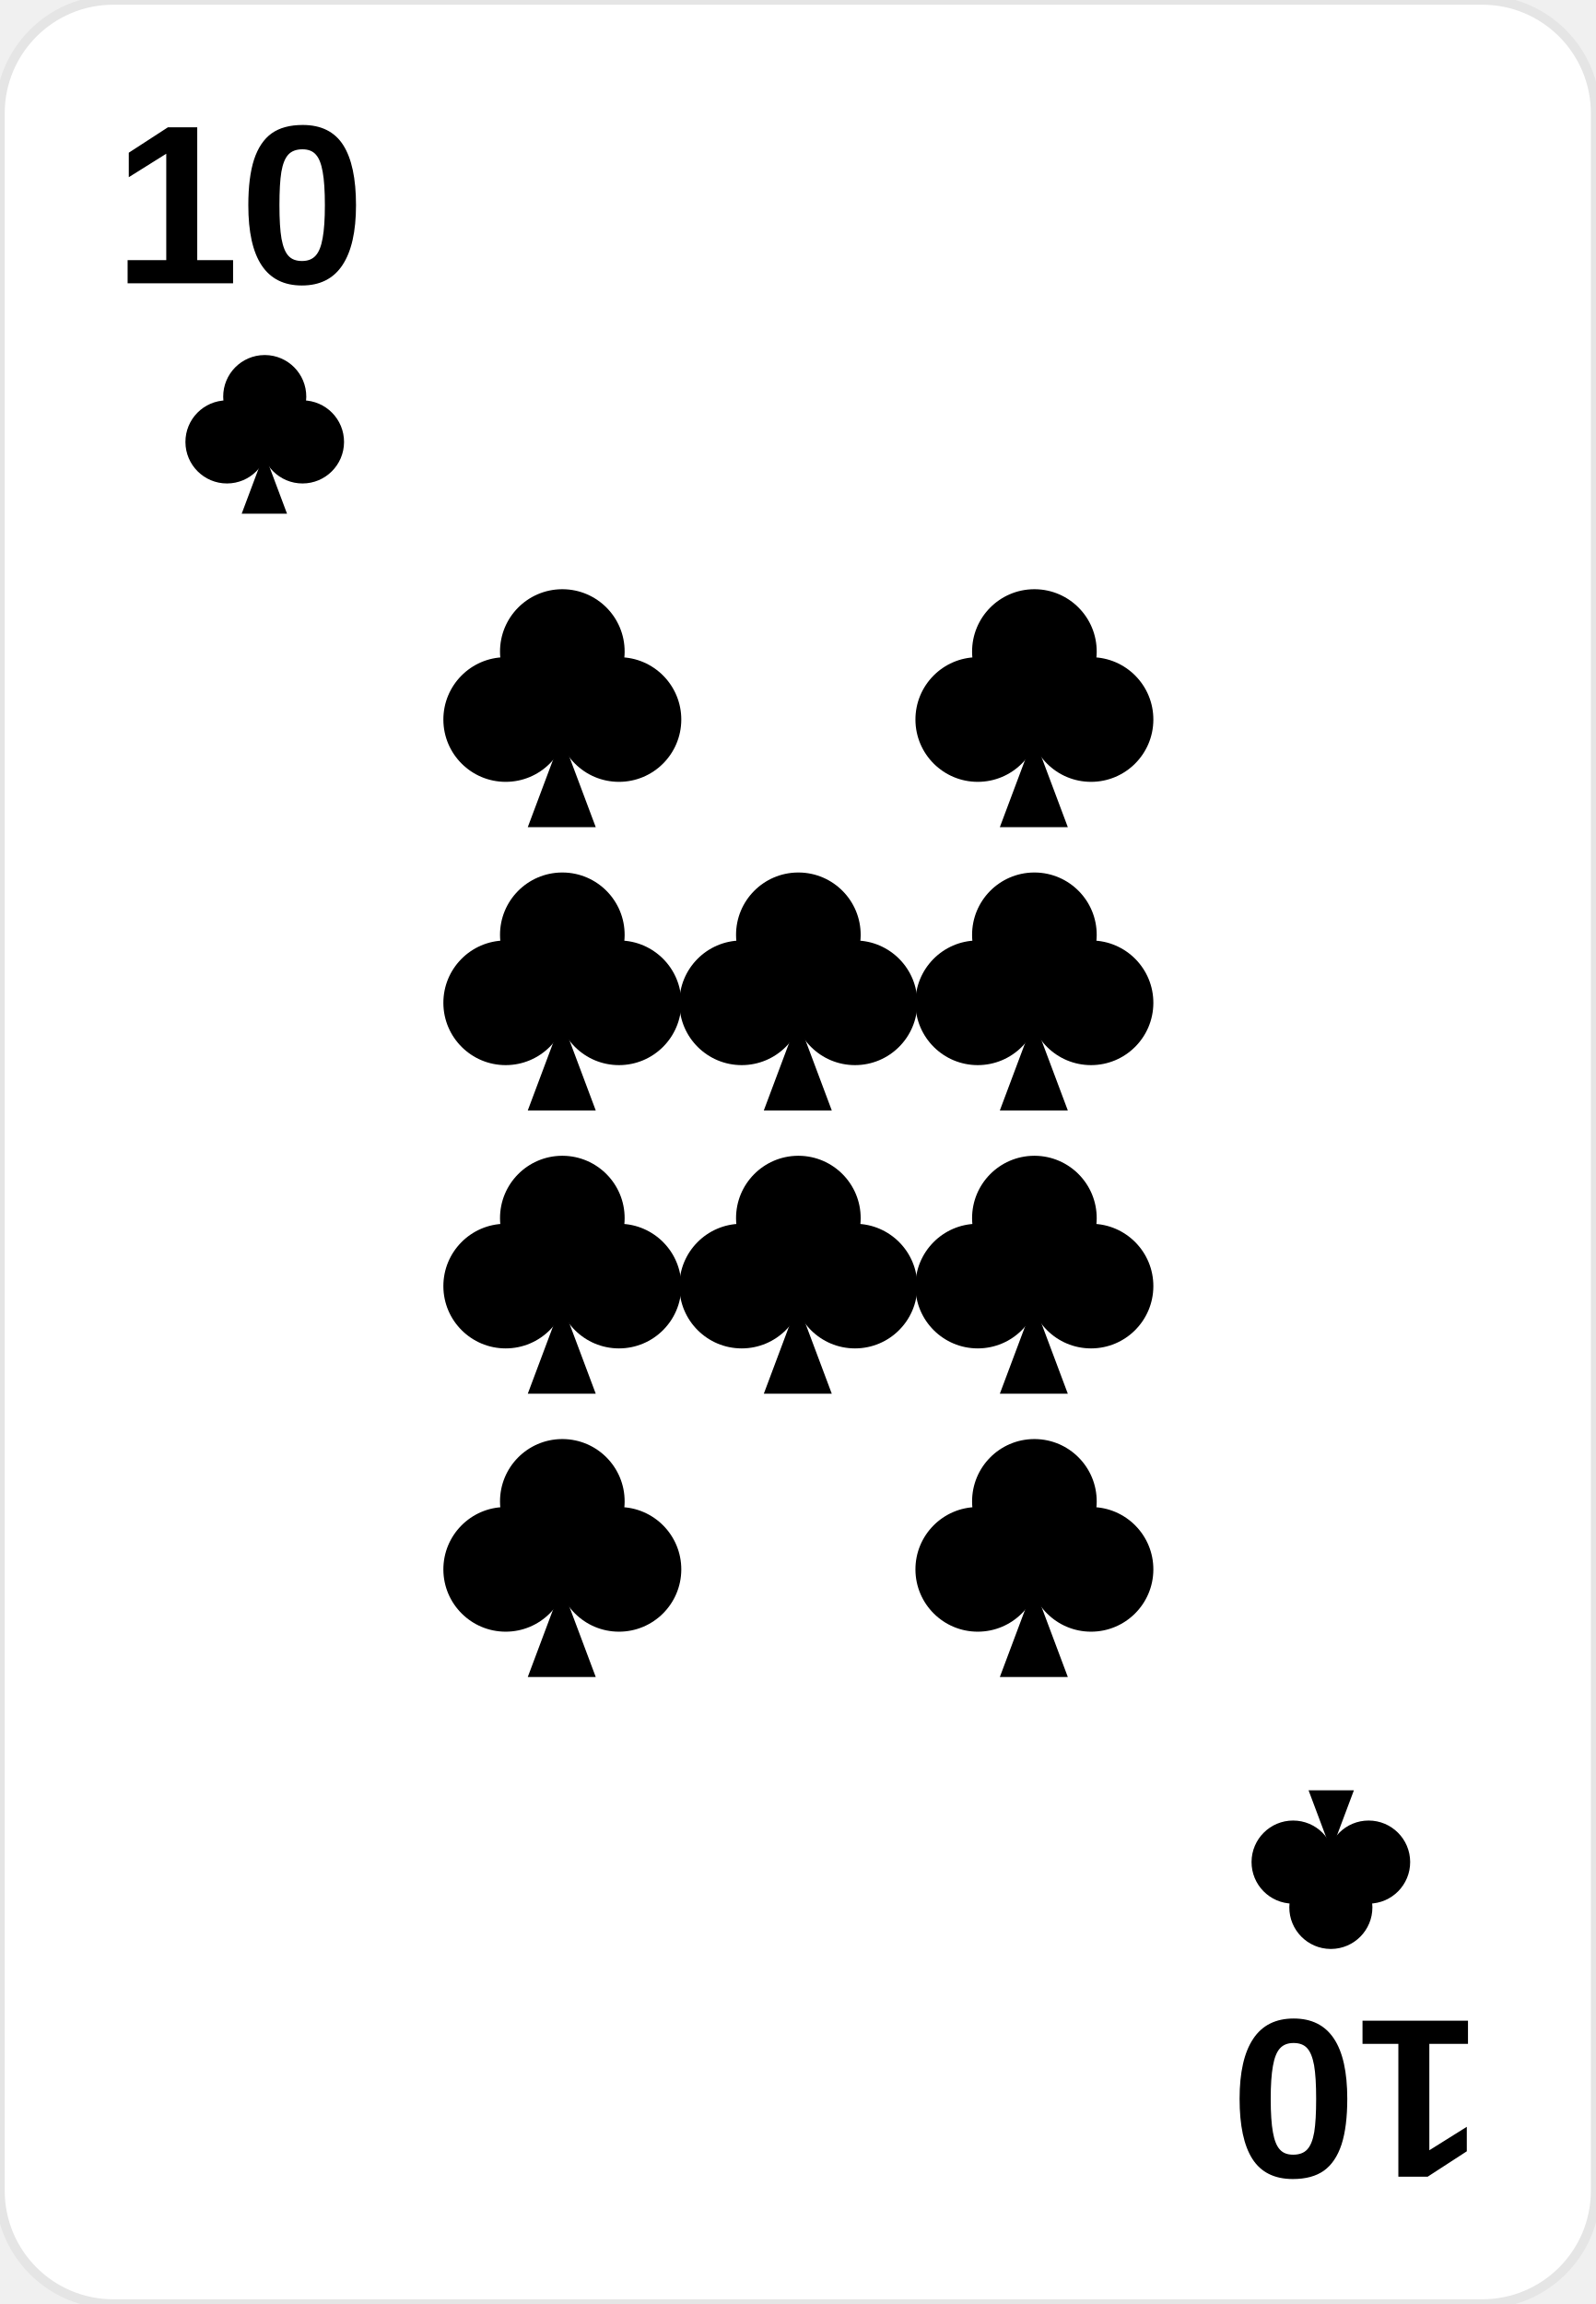
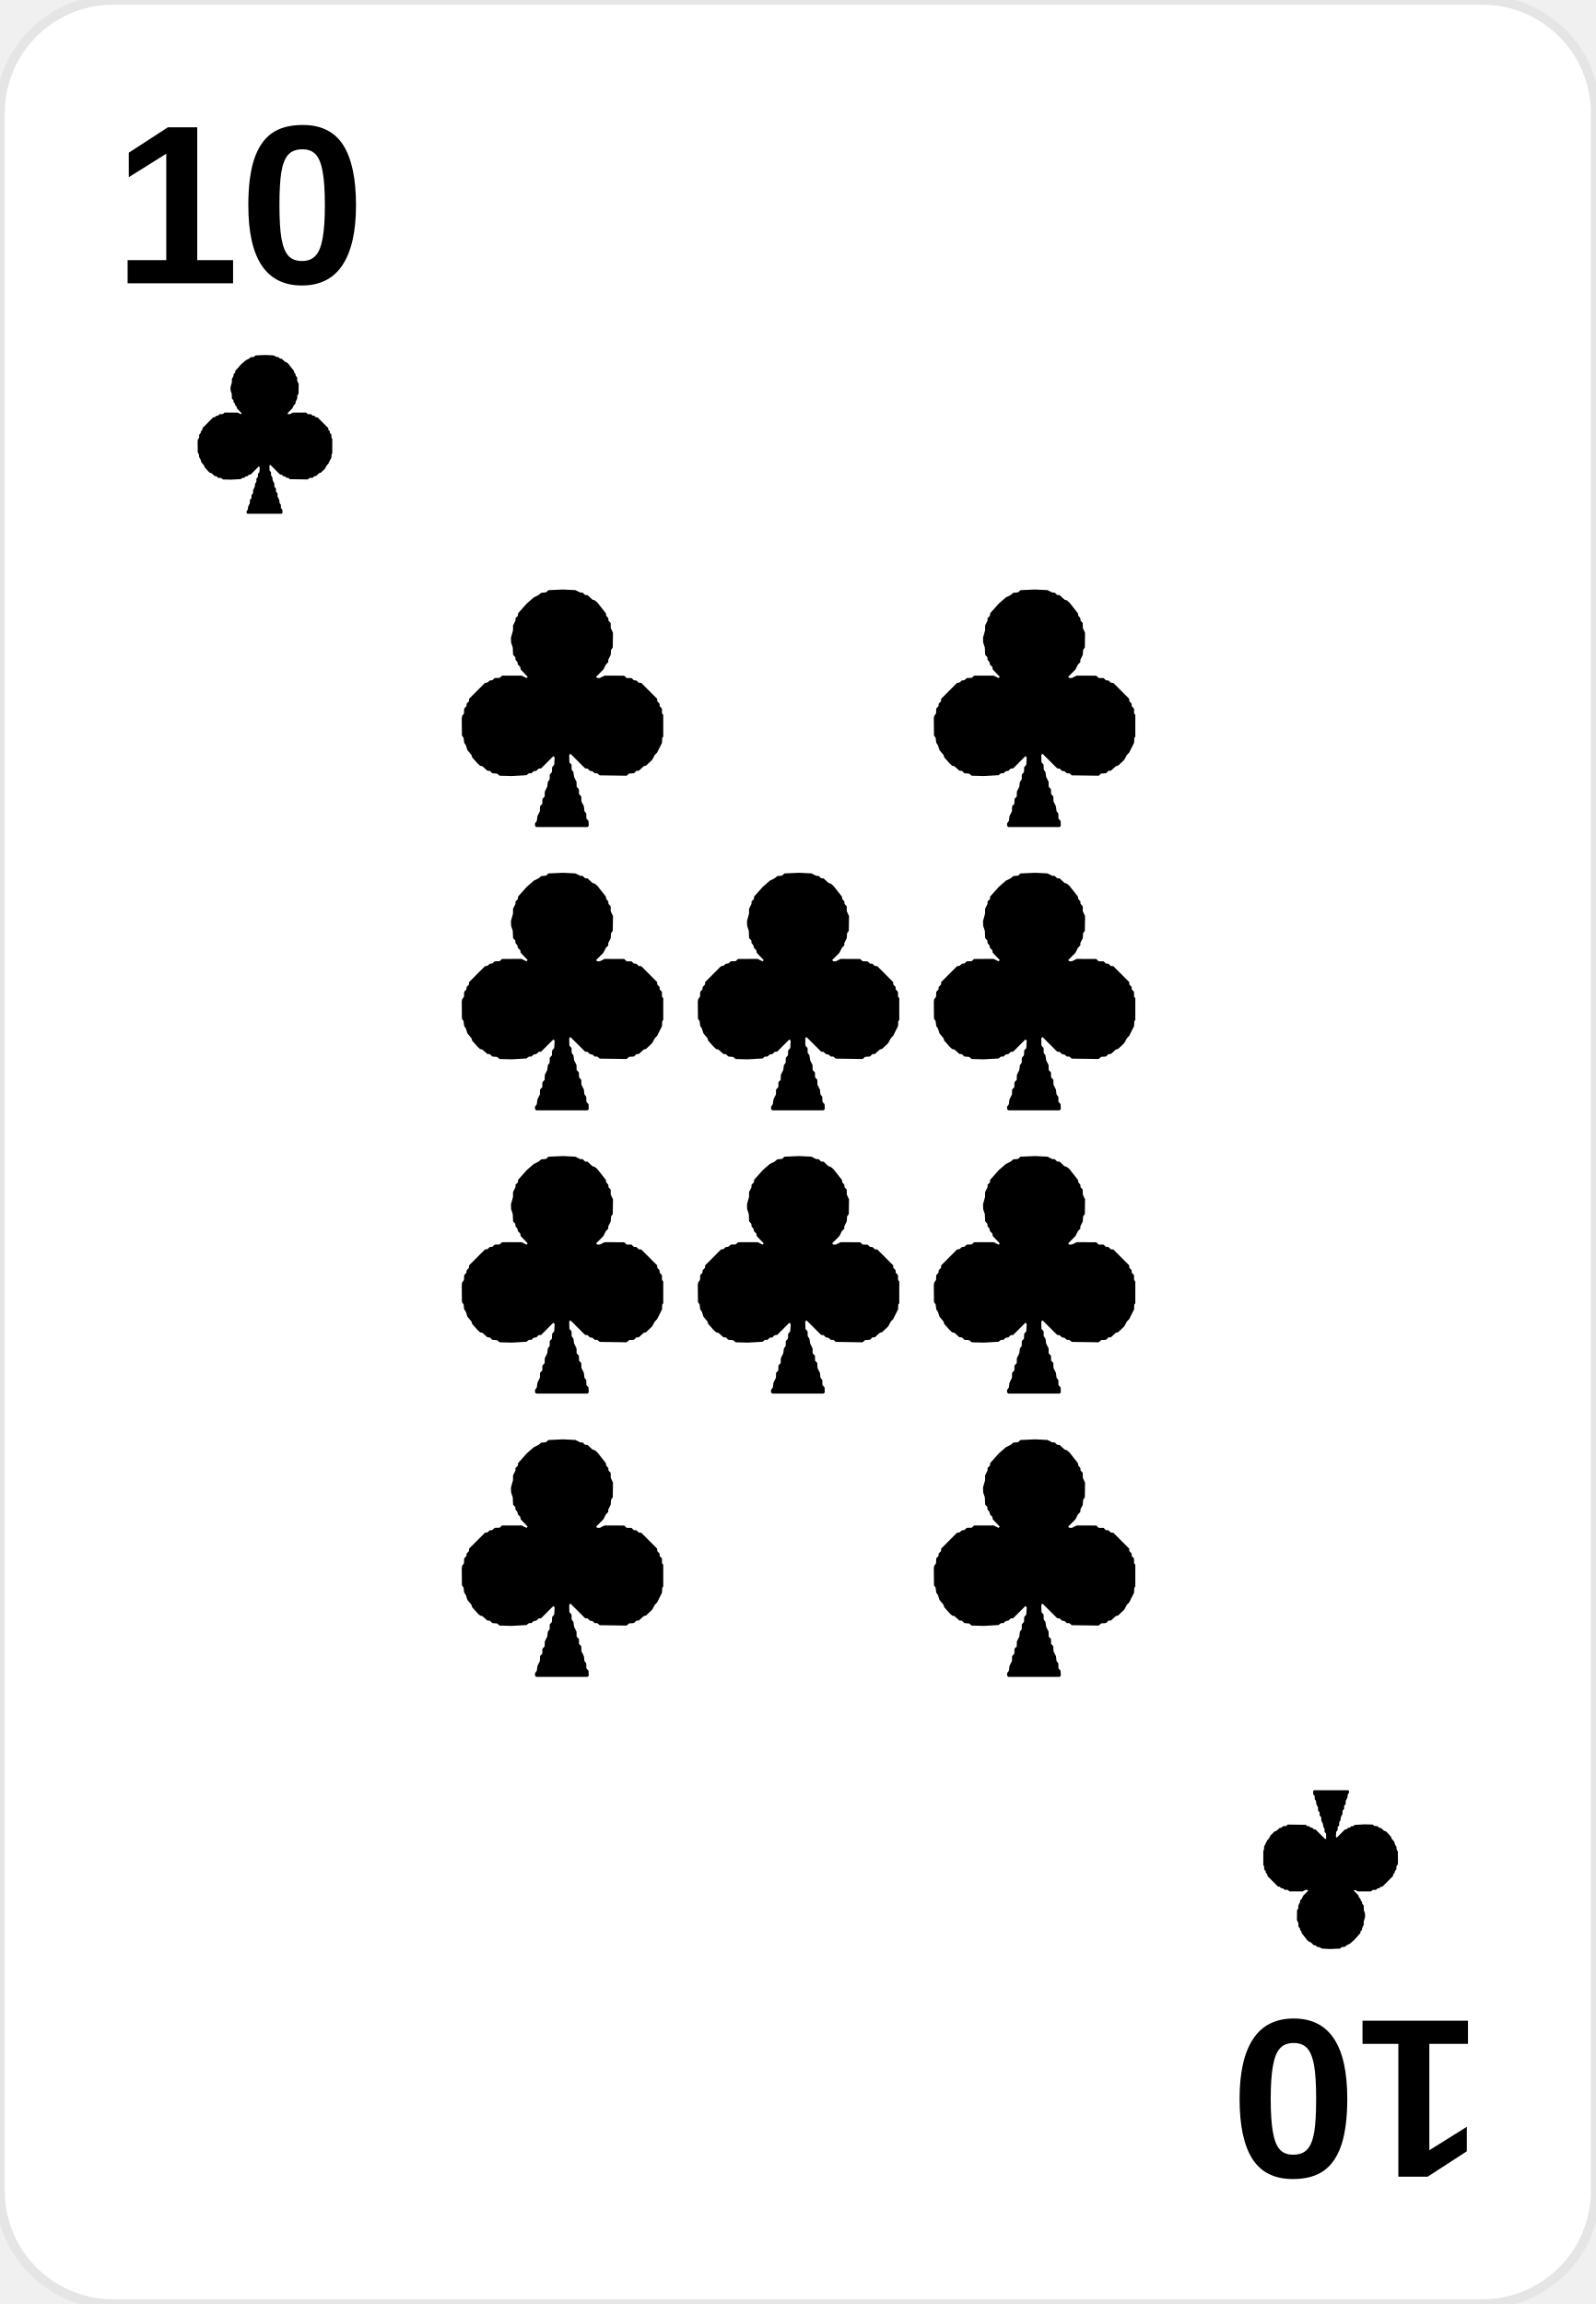
<svg xmlns="http://www.w3.org/2000/svg" width="169" height="244" viewBox="0 0 169 244" fill="none">
  <rect width="169" height="244" rx="12" fill="white" stroke="#E5E5E5" />
  <g transform="translate(20, 30)">
    <text font-family="Arial" font-size="24" font-weight="bold" fill="#000000" x="-8">10</text>
    <g transform="translate(8, 14) scale(0.8)">
-       <path d="M0,-8 a5.5,5.5 0 1,0 0.1,0 Z" fill="black" />
-       <path d="M-5,-2 a5.5,5.5 0 1,0 0.1,0 Z" fill="black" />
-       <path d="M5,-2 a5.5,5.5 0 1,0 0.1,0 Z" fill="black" />
-       <path d="M0,5 L-3,13 L3,13 Z" fill="black" />
+       <path d="M8.993,5.021 L8.903,5.119 L8.885,5.552 L8.453,6.416 L8.245,6.632 L8.01,7.065 L7.48,7.567 L7.264,7.632 L6.832,8.023 L6.616,8.037 L6.4,8.247 L5.967,8.277 L5.751,8.469 L3.374,8.434 L3.158,8.255 L2.942,8.253 L2.726,8.073 L2.509,8.037 L2.293,7.84 L2.077,7.814 L0.781,6.524 L0.672,6.632 L0.688,7.281 L0.878,7.497 L0.889,7.929 L1.043,8.145 L1.105,8.577 L1.32,9.01 L1.328,9.442 L1.531,9.658 L1.542,10.09 L1.738,10.306 L1.753,10.739 L1.969,11.171 L2.02,11.603 L2.184,11.819 L2.192,12.251 L2.382,12.468 L2.401,12.9 L2.293,13.008 L-2.245,13.008 L-2.353,12.9 L-2.353,12.684 L-2.197,12.468 L-2.137,12.035 L-1.921,11.603 L-1.91,11.171 L-1.71,10.955 L-1.7,10.522 L-1.5,10.306 L-1.488,9.874 L-1.273,9.442 L-1.219,9.01 L-1.058,8.794 L-1.051,8.361 L-0.859,8.145 L-0.84,7.713 L-0.655,7.497 L-0.615,6.848 L-0.732,6.737 L-1.813,7.817 L-2.029,7.836 L-2.245,8.037 L-2.461,8.064 L-2.677,8.253 L-2.894,8.254 L-3.11,8.422 L-4.406,8.496 L-5.487,8.469 L-5.703,8.286 L-6.135,8.248 L-6.351,8.037 L-6.568,8.025 L-7,7.638 L-7.216,7.584 L-7.432,7.387 L-7.913,6.848 L-7.977,6.632 L-8.337,6.2 L-8.472,5.768 L-8.621,5.552 L-8.676,5.119 L-8.821,4.903 L-8.837,3.391 L-8.801,3.174 L-8.638,2.958 L-8.621,2.526 L-8.423,2.31 L-8.405,2.094 L-8.197,1.878 L-8.186,1.662 L-6.784,0.258 L-6.568,0.226 L-6.351,0.041 L-6.135,0.018 L-5.919,-0.175 L-5.487,-0.188 L-5.271,-0.383 L-3.542,-0.388 L-3.11,-0.175 L-3.002,-0.283 L-3.622,-0.932 L-3.656,-1.148 L-3.866,-1.364 L-3.913,-1.58 L-4.082,-1.796 L-4.096,-2.012 L-4.294,-2.229 L-4.323,-2.877 L-4.469,-3.309 L-4.484,-3.741 L-4.301,-4.39 L-4.298,-4.822 L-4.082,-5.254 L-4.08,-5.47 L-3.867,-5.686 L-3.854,-5.903 L-3.082,-6.767 L-2.461,-7.307 L-2.029,-7.523 L-1.813,-7.712 L-1.381,-7.757 L-1.165,-7.951 L0.132,-8.008 L1.213,-7.954 L1.645,-7.74 L1.861,-7.731 L2.077,-7.523 L2.293,-7.511 L2.726,-7.112 L2.942,-7.04 L3.158,-6.861 L3.914,-5.903 L3.949,-5.686 L4.13,-5.47 L4.147,-5.254 L4.343,-5.038 L4.346,-4.606 L4.545,-4.174 L4.526,-2.877 L4.373,-2.661 L4.346,-2.229 L4.13,-1.796 L4.126,-1.58 L3.914,-1.364 L3.696,-0.932 L3.052,-0.283 L3.158,-0.178 L3.374,-0.175 L3.806,-0.388 L5.535,-0.381 L5.751,-0.177 L6.183,-0.171 L6.4,0.029 L6.616,0.041 L6.832,0.241 L7.048,0.257 L8.451,1.662 L8.464,1.878 L8.669,2.094 L8.675,2.31 L8.876,2.526 L8.885,2.958 L8.993,3.086 Z" fill="black" />
    </g>
  </g>
  <g transform="translate(149, 214) rotate(180)">
    <text font-family="Arial" font-size="24" font-weight="bold" fill="#000000" x="-8">10</text>
    <g transform="translate(8, 14) scale(0.8)">
-       <path d="M0,-8 a5.5,5.5 0 1,0 0.1,0 Z" fill="black" />
-       <path d="M-5,-2 a5.5,5.5 0 1,0 0.1,0 Z" fill="black" />
-       <path d="M5,-2 a5.5,5.5 0 1,0 0.1,0 Z" fill="black" />
-       <path d="M0,5 L-3,13 L3,13 Z" fill="black" />
+       <path d="M8.993,5.021 L8.903,5.119 L8.885,5.552 L8.453,6.416 L8.245,6.632 L8.01,7.065 L7.48,7.567 L7.264,7.632 L6.832,8.023 L6.616,8.037 L6.4,8.247 L5.967,8.277 L5.751,8.469 L3.374,8.434 L3.158,8.255 L2.942,8.253 L2.726,8.073 L2.509,8.037 L2.293,7.84 L2.077,7.814 L0.781,6.524 L0.672,6.632 L0.688,7.281 L0.878,7.497 L0.889,7.929 L1.043,8.145 L1.105,8.577 L1.32,9.01 L1.328,9.442 L1.531,9.658 L1.542,10.09 L1.738,10.306 L1.753,10.739 L1.969,11.171 L2.02,11.603 L2.184,11.819 L2.192,12.251 L2.382,12.468 L2.401,12.9 L2.293,13.008 L-2.245,13.008 L-2.353,12.9 L-2.353,12.684 L-2.197,12.468 L-2.137,12.035 L-1.921,11.603 L-1.91,11.171 L-1.71,10.955 L-1.7,10.522 L-1.5,10.306 L-1.488,9.874 L-1.273,9.442 L-1.219,9.01 L-1.058,8.794 L-1.051,8.361 L-0.859,8.145 L-0.84,7.713 L-0.655,7.497 L-0.615,6.848 L-0.732,6.737 L-1.813,7.817 L-2.029,7.836 L-2.245,8.037 L-2.461,8.064 L-2.677,8.253 L-2.894,8.254 L-3.11,8.422 L-4.406,8.496 L-5.487,8.469 L-5.703,8.286 L-6.135,8.248 L-6.351,8.037 L-6.568,8.025 L-7,7.638 L-7.216,7.584 L-7.432,7.387 L-7.913,6.848 L-7.977,6.632 L-8.337,6.2 L-8.472,5.768 L-8.621,5.552 L-8.676,5.119 L-8.821,4.903 L-8.837,3.391 L-8.801,3.174 L-8.638,2.958 L-8.621,2.526 L-8.423,2.31 L-8.405,2.094 L-8.197,1.878 L-8.186,1.662 L-6.784,0.258 L-6.568,0.226 L-6.351,0.041 L-6.135,0.018 L-5.919,-0.175 L-5.487,-0.188 L-5.271,-0.383 L-3.542,-0.388 L-3.11,-0.175 L-3.002,-0.283 L-3.622,-0.932 L-3.656,-1.148 L-3.866,-1.364 L-3.913,-1.58 L-4.082,-1.796 L-4.096,-2.012 L-4.294,-2.229 L-4.323,-2.877 L-4.469,-3.309 L-4.484,-3.741 L-4.301,-4.39 L-4.298,-4.822 L-4.082,-5.254 L-4.08,-5.47 L-3.867,-5.686 L-3.854,-5.903 L-3.082,-6.767 L-2.461,-7.307 L-2.029,-7.523 L-1.813,-7.712 L-1.381,-7.757 L-1.165,-7.951 L0.132,-8.008 L1.213,-7.954 L1.645,-7.74 L1.861,-7.731 L2.077,-7.523 L2.293,-7.511 L2.726,-7.112 L2.942,-7.04 L3.158,-6.861 L3.914,-5.903 L3.949,-5.686 L4.13,-5.47 L4.147,-5.254 L4.343,-5.038 L4.346,-4.606 L4.545,-4.174 L4.526,-2.877 L4.373,-2.661 L4.346,-2.229 L4.13,-1.796 L4.126,-1.58 L3.914,-1.364 L3.696,-0.932 L3.052,-0.283 L3.158,-0.178 L3.374,-0.175 L3.806,-0.388 L5.535,-0.381 L5.751,-0.177 L6.183,-0.171 L6.4,0.029 L6.616,0.041 L6.832,0.241 L7.048,0.257 L8.451,1.662 L8.464,1.878 L8.669,2.094 L8.675,2.31 L8.876,2.526 L8.885,2.958 L8.993,3.086 Z" fill="black" />
    </g>
  </g>
  <g transform="translate(59.5, 72)">
-     <path d="M0,-9.6 a6.6,6.6 0 1,0 0.12,0 Z" fill="black" />
-     <path d="M-6,-2.4 a6.6,6.6 0 1,0 0.12,0 Z" fill="black" />
-     <path d="M6,-2.4 a6.6,6.6 0 1,0 0.12,0 Z" fill="black" />
-     <path d="M0,6 L-3.6,15.6 L3.6,15.6 Z" fill="black" />
+     <path d="M10.749,6.025 L10.641,6.143 L10.62,6.661 L10.103,7.696 L9.854,7.954 L9.573,8.472 L8.939,9.073 L8.68,9.151 L8.162,9.619 L7.904,9.636 L7.645,9.887 L7.128,9.923 L6.869,10.153 L4.023,10.111 L3.765,9.897 L3.506,9.895 L3.247,9.679 L2.988,9.636 L2.73,9.4 L2.471,9.369 L0.919,7.825 L0.79,7.954 L0.808,8.73 L1.035,8.989 L1.049,9.507 L1.233,9.765 L1.307,10.283 L1.565,10.8 L1.574,11.317 L1.817,11.576 L1.83,12.093 L2.065,12.352 L2.083,12.87 L2.342,13.387 L2.403,13.904 L2.598,14.163 L2.609,14.68 L2.836,14.939 L2.859,15.457 L2.73,15.586 L-2.703,15.586 L-2.832,15.457 L-2.832,15.198 L-2.645,14.939 L-2.574,14.422 L-2.315,13.904 L-2.302,13.387 L-2.063,13.128 L-2.05,12.611 L-1.811,12.352 L-1.797,11.835 L-1.539,11.317 L-1.474,10.8 L-1.282,10.541 L-1.273,10.024 L-1.044,9.765 L-1.021,9.248 L-0.799,8.989 L-0.752,8.213 L-0.892,8.079 L-2.185,9.372 L-2.444,9.396 L-2.703,9.636 L-2.962,9.668 L-3.22,9.895 L-3.479,9.896 L-3.738,10.096 L-5.29,10.186 L-6.583,10.153 L-6.842,9.933 L-7.359,9.888 L-7.618,9.636 L-7.877,9.622 L-8.394,9.158 L-8.653,9.093 L-8.912,8.857 L-9.488,8.213 L-9.564,7.954 L-9.995,7.437 L-10.157,6.92 L-10.335,6.661 L-10.4,6.143 L-10.575,5.885 L-10.593,4.074 L-10.55,3.815 L-10.356,3.556 L-10.335,3.039 L-10.098,2.78 L-10.076,2.522 L-9.827,2.263 L-9.814,2.004 L-8.136,0.324 L-7.877,0.285 L-7.618,0.064 L-7.359,0.037 L-7.101,-0.194 L-6.583,-0.21 L-6.325,-0.444 L-4.255,-0.45 L-3.738,-0.195 L-3.608,-0.324 L-4.351,-1.1 L-4.392,-1.359 L-4.643,-1.618 L-4.699,-1.876 L-4.902,-2.135 L-4.918,-2.394 L-5.155,-2.652 L-5.19,-3.428 L-5.364,-3.946 L-5.383,-4.463 L-5.164,-5.239 L-5.161,-5.757 L-4.902,-6.274 L-4.9,-6.533 L-4.644,-6.792 L-4.629,-7.05 L-3.705,-8.085 L-2.962,-8.732 L-2.444,-8.99 L-2.185,-9.216 L-1.668,-9.27 L-1.409,-9.502 L0.143,-9.57 L1.436,-9.506 L1.954,-9.249 L2.212,-9.239 L2.471,-8.99 L2.73,-8.976 L3.247,-8.498 L3.506,-8.412 L3.765,-8.197 L4.67,-7.05 L4.712,-6.792 L4.929,-6.533 L4.949,-6.274 L5.183,-6.015 L5.187,-5.498 L5.426,-4.981 L5.402,-3.428 L5.219,-3.17 L5.187,-2.652 L4.929,-2.135 L4.923,-1.876 L4.67,-1.618 L4.409,-1.1 L3.638,-0.324 L3.765,-0.197 L4.023,-0.195 L4.541,-0.449 L6.61,-0.441 L6.869,-0.197 L7.386,-0.189 L7.645,0.05 L7.904,0.064 L8.162,0.304 L8.421,0.323 L10.101,2.004 L10.116,2.263 L10.361,2.522 L10.369,2.78 L10.609,3.039 L10.62,3.556 L10.749,3.709 Z" fill="black" />
  </g>
  <g transform="translate(109.5, 72)">
-     <path d="M0,-9.6 a6.6,6.6 0 1,0 0.12,0 Z" fill="black" />
-     <path d="M-6,-2.4 a6.6,6.6 0 1,0 0.12,0 Z" fill="black" />
-     <path d="M6,-2.4 a6.6,6.6 0 1,0 0.12,0 Z" fill="black" />
-     <path d="M0,6 L-3.6,15.6 L3.6,15.6 Z" fill="black" />
+     <path d="M10.749,6.025 L10.641,6.143 L10.62,6.661 L10.103,7.696 L9.854,7.954 L9.573,8.472 L8.939,9.073 L8.68,9.151 L8.162,9.619 L7.904,9.636 L7.645,9.887 L7.128,9.923 L6.869,10.153 L4.023,10.111 L3.765,9.897 L3.506,9.895 L3.247,9.679 L2.988,9.636 L2.73,9.4 L2.471,9.369 L0.919,7.825 L0.79,7.954 L0.808,8.73 L1.035,8.989 L1.049,9.507 L1.233,9.765 L1.307,10.283 L1.565,10.8 L1.574,11.317 L1.817,11.576 L1.83,12.093 L2.065,12.352 L2.083,12.87 L2.342,13.387 L2.403,13.904 L2.598,14.163 L2.609,14.68 L2.836,14.939 L2.859,15.457 L2.73,15.586 L-2.703,15.586 L-2.832,15.457 L-2.832,15.198 L-2.645,14.939 L-2.574,14.422 L-2.315,13.904 L-2.302,13.387 L-2.063,13.128 L-2.05,12.611 L-1.811,12.352 L-1.797,11.835 L-1.539,11.317 L-1.474,10.8 L-1.282,10.541 L-1.273,10.024 L-1.044,9.765 L-1.021,9.248 L-0.799,8.989 L-0.752,8.213 L-0.892,8.079 L-2.185,9.372 L-2.444,9.396 L-2.703,9.636 L-2.962,9.668 L-3.22,9.895 L-3.479,9.896 L-3.738,10.096 L-5.29,10.186 L-6.583,10.153 L-6.842,9.933 L-7.359,9.888 L-7.618,9.636 L-7.877,9.622 L-8.394,9.158 L-8.653,9.093 L-8.912,8.857 L-9.488,8.213 L-9.564,7.954 L-9.995,7.437 L-10.157,6.92 L-10.335,6.661 L-10.4,6.143 L-10.575,5.885 L-10.593,4.074 L-10.55,3.815 L-10.356,3.556 L-10.335,3.039 L-10.098,2.78 L-10.076,2.522 L-9.827,2.263 L-9.814,2.004 L-8.136,0.324 L-7.877,0.285 L-7.618,0.064 L-7.359,0.037 L-7.101,-0.194 L-6.583,-0.21 L-6.325,-0.444 L-4.255,-0.45 L-3.738,-0.195 L-3.608,-0.324 L-4.351,-1.1 L-4.392,-1.359 L-4.643,-1.618 L-4.699,-1.876 L-4.902,-2.135 L-4.918,-2.394 L-5.155,-2.652 L-5.19,-3.428 L-5.364,-3.946 L-5.383,-4.463 L-5.164,-5.239 L-5.161,-5.757 L-4.902,-6.274 L-4.9,-6.533 L-4.644,-6.792 L-4.629,-7.05 L-3.705,-8.085 L-2.962,-8.732 L-2.444,-8.99 L-2.185,-9.216 L-1.668,-9.27 L-1.409,-9.502 L0.143,-9.57 L1.436,-9.506 L1.954,-9.249 L2.212,-9.239 L2.471,-8.99 L2.73,-8.976 L3.247,-8.498 L3.506,-8.412 L3.765,-8.197 L4.67,-7.05 L4.712,-6.792 L4.929,-6.533 L4.949,-6.274 L5.183,-6.015 L5.187,-5.498 L5.426,-4.981 L5.402,-3.428 L5.219,-3.17 L5.187,-2.652 L4.929,-2.135 L4.923,-1.876 L4.67,-1.618 L4.409,-1.1 L3.638,-0.324 L3.765,-0.197 L4.023,-0.195 L4.541,-0.449 L6.61,-0.441 L6.869,-0.197 L7.386,-0.189 L7.645,0.05 L7.904,0.064 L8.162,0.304 L8.421,0.323 L10.101,2.004 L10.116,2.263 L10.361,2.522 L10.369,2.78 L10.609,3.039 L10.62,3.556 L10.749,3.709 Z" fill="black" />
  </g>
  <g transform="translate(59.5, 102)">
-     <path d="M0,-9.6 a6.6,6.6 0 1,0 0.12,0 Z" fill="black" />
-     <path d="M-6,-2.4 a6.6,6.6 0 1,0 0.12,0 Z" fill="black" />
-     <path d="M6,-2.4 a6.6,6.6 0 1,0 0.12,0 Z" fill="black" />
-     <path d="M0,6 L-3.6,15.6 L3.6,15.6 Z" fill="black" />
+     <path d="M10.749,6.025 L10.641,6.143 L10.62,6.661 L10.103,7.696 L9.854,7.954 L9.573,8.472 L8.939,9.073 L8.68,9.151 L8.162,9.619 L7.904,9.636 L7.645,9.887 L7.128,9.923 L6.869,10.153 L4.023,10.111 L3.765,9.897 L3.506,9.895 L3.247,9.679 L2.988,9.636 L2.73,9.4 L2.471,9.369 L0.919,7.825 L0.79,7.954 L0.808,8.73 L1.035,8.989 L1.049,9.507 L1.233,9.765 L1.307,10.283 L1.565,10.8 L1.574,11.317 L1.817,11.576 L1.83,12.093 L2.065,12.352 L2.083,12.87 L2.342,13.387 L2.403,13.904 L2.598,14.163 L2.609,14.68 L2.836,14.939 L2.859,15.457 L2.73,15.586 L-2.703,15.586 L-2.832,15.457 L-2.832,15.198 L-2.645,14.939 L-2.574,14.422 L-2.315,13.904 L-2.302,13.387 L-2.063,13.128 L-2.05,12.611 L-1.811,12.352 L-1.797,11.835 L-1.539,11.317 L-1.474,10.8 L-1.282,10.541 L-1.273,10.024 L-1.044,9.765 L-1.021,9.248 L-0.799,8.989 L-0.752,8.213 L-0.892,8.079 L-2.185,9.372 L-2.444,9.396 L-2.703,9.636 L-2.962,9.668 L-3.22,9.895 L-3.479,9.896 L-3.738,10.096 L-5.29,10.186 L-6.583,10.153 L-6.842,9.933 L-7.359,9.888 L-7.618,9.636 L-7.877,9.622 L-8.394,9.158 L-8.653,9.093 L-8.912,8.857 L-9.488,8.213 L-9.564,7.954 L-9.995,7.437 L-10.157,6.92 L-10.335,6.661 L-10.4,6.143 L-10.575,5.885 L-10.593,4.074 L-10.55,3.815 L-10.356,3.556 L-10.335,3.039 L-10.098,2.78 L-10.076,2.522 L-9.827,2.263 L-9.814,2.004 L-8.136,0.324 L-7.877,0.285 L-7.618,0.064 L-7.359,0.037 L-7.101,-0.194 L-6.583,-0.21 L-6.325,-0.444 L-4.255,-0.45 L-3.738,-0.195 L-3.608,-0.324 L-4.351,-1.1 L-4.392,-1.359 L-4.643,-1.618 L-4.699,-1.876 L-4.902,-2.135 L-4.918,-2.394 L-5.155,-2.652 L-5.19,-3.428 L-5.364,-3.946 L-5.383,-4.463 L-5.164,-5.239 L-5.161,-5.757 L-4.902,-6.274 L-4.9,-6.533 L-4.644,-6.792 L-4.629,-7.05 L-3.705,-8.085 L-2.962,-8.732 L-2.444,-8.99 L-2.185,-9.216 L-1.668,-9.27 L-1.409,-9.502 L0.143,-9.57 L1.436,-9.506 L1.954,-9.249 L2.212,-9.239 L2.471,-8.99 L2.73,-8.976 L3.247,-8.498 L3.506,-8.412 L3.765,-8.197 L4.67,-7.05 L4.712,-6.792 L4.929,-6.533 L4.949,-6.274 L5.183,-6.015 L5.187,-5.498 L5.426,-4.981 L5.402,-3.428 L5.219,-3.17 L5.187,-2.652 L4.929,-2.135 L4.923,-1.876 L4.67,-1.618 L4.409,-1.1 L3.638,-0.324 L3.765,-0.197 L4.023,-0.195 L4.541,-0.449 L6.61,-0.441 L6.869,-0.197 L7.386,-0.189 L7.645,0.05 L7.904,0.064 L8.162,0.304 L8.421,0.323 L10.101,2.004 L10.116,2.263 L10.361,2.522 L10.369,2.78 L10.609,3.039 L10.62,3.556 L10.749,3.709 Z" fill="black" />
  </g>
  <g transform="translate(84.5, 102)">
-     <path d="M0,-9.6 a6.6,6.6 0 1,0 0.12,0 Z" fill="black" />
-     <path d="M-6,-2.4 a6.6,6.6 0 1,0 0.12,0 Z" fill="black" />
-     <path d="M6,-2.4 a6.6,6.6 0 1,0 0.12,0 Z" fill="black" />
-     <path d="M0,6 L-3.6,15.6 L3.6,15.6 Z" fill="black" />
+     <path d="M10.749,6.025 L10.641,6.143 L10.62,6.661 L10.103,7.696 L9.854,7.954 L9.573,8.472 L8.939,9.073 L8.68,9.151 L8.162,9.619 L7.904,9.636 L7.645,9.887 L7.128,9.923 L6.869,10.153 L4.023,10.111 L3.765,9.897 L3.506,9.895 L3.247,9.679 L2.988,9.636 L2.73,9.4 L2.471,9.369 L0.919,7.825 L0.79,7.954 L0.808,8.73 L1.035,8.989 L1.049,9.507 L1.233,9.765 L1.307,10.283 L1.565,10.8 L1.574,11.317 L1.817,11.576 L1.83,12.093 L2.065,12.352 L2.083,12.87 L2.342,13.387 L2.403,13.904 L2.598,14.163 L2.609,14.68 L2.836,14.939 L2.859,15.457 L2.73,15.586 L-2.703,15.586 L-2.832,15.457 L-2.832,15.198 L-2.645,14.939 L-2.574,14.422 L-2.315,13.904 L-2.302,13.387 L-2.063,13.128 L-2.05,12.611 L-1.811,12.352 L-1.797,11.835 L-1.539,11.317 L-1.474,10.8 L-1.282,10.541 L-1.273,10.024 L-1.044,9.765 L-1.021,9.248 L-0.799,8.989 L-0.752,8.213 L-0.892,8.079 L-2.185,9.372 L-2.444,9.396 L-2.703,9.636 L-2.962,9.668 L-3.22,9.895 L-3.479,9.896 L-3.738,10.096 L-5.29,10.186 L-6.583,10.153 L-6.842,9.933 L-7.359,9.888 L-7.618,9.636 L-7.877,9.622 L-8.394,9.158 L-8.653,9.093 L-8.912,8.857 L-9.488,8.213 L-9.564,7.954 L-9.995,7.437 L-10.157,6.92 L-10.335,6.661 L-10.4,6.143 L-10.575,5.885 L-10.593,4.074 L-10.55,3.815 L-10.356,3.556 L-10.335,3.039 L-10.098,2.78 L-10.076,2.522 L-9.827,2.263 L-9.814,2.004 L-8.136,0.324 L-7.877,0.285 L-7.618,0.064 L-7.359,0.037 L-7.101,-0.194 L-6.583,-0.21 L-6.325,-0.444 L-4.255,-0.45 L-3.738,-0.195 L-3.608,-0.324 L-4.351,-1.1 L-4.392,-1.359 L-4.643,-1.618 L-4.699,-1.876 L-4.902,-2.135 L-4.918,-2.394 L-5.155,-2.652 L-5.19,-3.428 L-5.364,-3.946 L-5.383,-4.463 L-5.164,-5.239 L-5.161,-5.757 L-4.902,-6.274 L-4.9,-6.533 L-4.644,-6.792 L-4.629,-7.05 L-3.705,-8.085 L-2.962,-8.732 L-2.444,-8.99 L-2.185,-9.216 L-1.668,-9.27 L-1.409,-9.502 L0.143,-9.57 L1.436,-9.506 L1.954,-9.249 L2.212,-9.239 L2.471,-8.99 L2.73,-8.976 L3.247,-8.498 L3.506,-8.412 L3.765,-8.197 L4.67,-7.05 L4.712,-6.792 L4.929,-6.533 L4.949,-6.274 L5.183,-6.015 L5.187,-5.498 L5.426,-4.981 L5.402,-3.428 L5.219,-3.17 L5.187,-2.652 L4.929,-2.135 L4.923,-1.876 L4.67,-1.618 L4.409,-1.1 L3.638,-0.324 L3.765,-0.197 L4.023,-0.195 L4.541,-0.449 L6.61,-0.441 L6.869,-0.197 L7.386,-0.189 L7.645,0.05 L7.904,0.064 L8.162,0.304 L8.421,0.323 L10.101,2.004 L10.116,2.263 L10.361,2.522 L10.369,2.78 L10.609,3.039 L10.62,3.556 L10.749,3.709 Z" fill="black" />
  </g>
  <g transform="translate(109.5, 102)">
-     <path d="M0,-9.6 a6.6,6.6 0 1,0 0.12,0 Z" fill="black" />
-     <path d="M-6,-2.4 a6.6,6.6 0 1,0 0.12,0 Z" fill="black" />
-     <path d="M6,-2.4 a6.6,6.6 0 1,0 0.12,0 Z" fill="black" />
-     <path d="M0,6 L-3.6,15.6 L3.6,15.6 Z" fill="black" />
+     <path d="M10.749,6.025 L10.641,6.143 L10.62,6.661 L10.103,7.696 L9.854,7.954 L9.573,8.472 L8.939,9.073 L8.68,9.151 L8.162,9.619 L7.904,9.636 L7.645,9.887 L7.128,9.923 L6.869,10.153 L4.023,10.111 L3.765,9.897 L3.506,9.895 L3.247,9.679 L2.988,9.636 L2.73,9.4 L2.471,9.369 L0.919,7.825 L0.79,7.954 L0.808,8.73 L1.035,8.989 L1.049,9.507 L1.233,9.765 L1.307,10.283 L1.565,10.8 L1.574,11.317 L1.817,11.576 L1.83,12.093 L2.065,12.352 L2.083,12.87 L2.342,13.387 L2.403,13.904 L2.598,14.163 L2.609,14.68 L2.836,14.939 L2.859,15.457 L2.73,15.586 L-2.703,15.586 L-2.832,15.457 L-2.832,15.198 L-2.645,14.939 L-2.574,14.422 L-2.315,13.904 L-2.302,13.387 L-2.063,13.128 L-2.05,12.611 L-1.811,12.352 L-1.797,11.835 L-1.539,11.317 L-1.474,10.8 L-1.282,10.541 L-1.273,10.024 L-1.044,9.765 L-1.021,9.248 L-0.799,8.989 L-0.752,8.213 L-0.892,8.079 L-2.185,9.372 L-2.444,9.396 L-2.703,9.636 L-2.962,9.668 L-3.22,9.895 L-3.479,9.896 L-3.738,10.096 L-5.29,10.186 L-6.583,10.153 L-6.842,9.933 L-7.359,9.888 L-7.618,9.636 L-7.877,9.622 L-8.394,9.158 L-8.653,9.093 L-8.912,8.857 L-9.488,8.213 L-9.564,7.954 L-9.995,7.437 L-10.157,6.92 L-10.335,6.661 L-10.4,6.143 L-10.575,5.885 L-10.593,4.074 L-10.55,3.815 L-10.356,3.556 L-10.335,3.039 L-10.098,2.78 L-10.076,2.522 L-9.827,2.263 L-9.814,2.004 L-8.136,0.324 L-7.877,0.285 L-7.618,0.064 L-7.359,0.037 L-7.101,-0.194 L-6.583,-0.21 L-6.325,-0.444 L-4.255,-0.45 L-3.738,-0.195 L-3.608,-0.324 L-4.351,-1.1 L-4.392,-1.359 L-4.643,-1.618 L-4.699,-1.876 L-4.902,-2.135 L-4.918,-2.394 L-5.155,-2.652 L-5.19,-3.428 L-5.364,-3.946 L-5.383,-4.463 L-5.164,-5.239 L-5.161,-5.757 L-4.902,-6.274 L-4.9,-6.533 L-4.644,-6.792 L-4.629,-7.05 L-3.705,-8.085 L-2.962,-8.732 L-2.444,-8.99 L-2.185,-9.216 L-1.668,-9.27 L-1.409,-9.502 L0.143,-9.57 L1.436,-9.506 L1.954,-9.249 L2.212,-9.239 L2.471,-8.99 L2.73,-8.976 L3.247,-8.498 L3.506,-8.412 L3.765,-8.197 L4.67,-7.05 L4.712,-6.792 L4.929,-6.533 L4.949,-6.274 L5.183,-6.015 L5.187,-5.498 L5.426,-4.981 L5.402,-3.428 L5.219,-3.17 L5.187,-2.652 L4.929,-2.135 L4.923,-1.876 L4.67,-1.618 L4.409,-1.1 L3.638,-0.324 L3.765,-0.197 L4.023,-0.195 L4.541,-0.449 L6.61,-0.441 L6.869,-0.197 L7.386,-0.189 L7.645,0.05 L7.904,0.064 L8.162,0.304 L8.421,0.323 L10.101,2.004 L10.116,2.263 L10.361,2.522 L10.369,2.78 L10.609,3.039 L10.62,3.556 L10.749,3.709 Z" fill="black" />
  </g>
  <g transform="translate(59.5, 132)">
-     <path d="M0,-9.6 a6.6,6.6 0 1,0 0.12,0 Z" fill="black" />
-     <path d="M-6,-2.4 a6.6,6.6 0 1,0 0.12,0 Z" fill="black" />
-     <path d="M6,-2.4 a6.6,6.6 0 1,0 0.12,0 Z" fill="black" />
-     <path d="M0,6 L-3.6,15.6 L3.6,15.6 Z" fill="black" />
+     <path d="M10.749,6.025 L10.641,6.143 L10.62,6.661 L10.103,7.696 L9.854,7.954 L9.573,8.472 L8.939,9.073 L8.68,9.151 L8.162,9.619 L7.904,9.636 L7.645,9.887 L7.128,9.923 L6.869,10.153 L4.023,10.111 L3.765,9.897 L3.506,9.895 L3.247,9.679 L2.988,9.636 L2.73,9.4 L2.471,9.369 L0.919,7.825 L0.79,7.954 L0.808,8.73 L1.035,8.989 L1.049,9.507 L1.233,9.765 L1.307,10.283 L1.565,10.8 L1.574,11.317 L1.817,11.576 L1.83,12.093 L2.065,12.352 L2.083,12.87 L2.342,13.387 L2.403,13.904 L2.598,14.163 L2.609,14.68 L2.836,14.939 L2.859,15.457 L2.73,15.586 L-2.703,15.586 L-2.832,15.457 L-2.832,15.198 L-2.645,14.939 L-2.574,14.422 L-2.315,13.904 L-2.302,13.387 L-2.063,13.128 L-2.05,12.611 L-1.811,12.352 L-1.797,11.835 L-1.539,11.317 L-1.474,10.8 L-1.282,10.541 L-1.273,10.024 L-1.044,9.765 L-1.021,9.248 L-0.799,8.989 L-0.752,8.213 L-0.892,8.079 L-2.185,9.372 L-2.444,9.396 L-2.703,9.636 L-2.962,9.668 L-3.22,9.895 L-3.479,9.896 L-3.738,10.096 L-5.29,10.186 L-6.583,10.153 L-6.842,9.933 L-7.359,9.888 L-7.618,9.636 L-7.877,9.622 L-8.394,9.158 L-8.653,9.093 L-8.912,8.857 L-9.488,8.213 L-9.564,7.954 L-9.995,7.437 L-10.157,6.92 L-10.335,6.661 L-10.4,6.143 L-10.575,5.885 L-10.593,4.074 L-10.55,3.815 L-10.356,3.556 L-10.335,3.039 L-10.098,2.78 L-10.076,2.522 L-9.827,2.263 L-9.814,2.004 L-8.136,0.324 L-7.877,0.285 L-7.618,0.064 L-7.359,0.037 L-7.101,-0.194 L-6.583,-0.21 L-6.325,-0.444 L-4.255,-0.45 L-3.738,-0.195 L-3.608,-0.324 L-4.351,-1.1 L-4.392,-1.359 L-4.643,-1.618 L-4.699,-1.876 L-4.902,-2.135 L-4.918,-2.394 L-5.155,-2.652 L-5.19,-3.428 L-5.364,-3.946 L-5.383,-4.463 L-5.164,-5.239 L-5.161,-5.757 L-4.902,-6.274 L-4.9,-6.533 L-4.644,-6.792 L-4.629,-7.05 L-3.705,-8.085 L-2.962,-8.732 L-2.444,-8.99 L-2.185,-9.216 L-1.668,-9.27 L-1.409,-9.502 L0.143,-9.57 L1.436,-9.506 L1.954,-9.249 L2.212,-9.239 L2.471,-8.99 L2.73,-8.976 L3.247,-8.498 L3.506,-8.412 L3.765,-8.197 L4.67,-7.05 L4.712,-6.792 L4.929,-6.533 L4.949,-6.274 L5.183,-6.015 L5.187,-5.498 L5.426,-4.981 L5.402,-3.428 L5.219,-3.17 L5.187,-2.652 L4.929,-2.135 L4.923,-1.876 L4.67,-1.618 L4.409,-1.1 L3.638,-0.324 L3.765,-0.197 L4.023,-0.195 L4.541,-0.449 L6.61,-0.441 L6.869,-0.197 L7.386,-0.189 L7.645,0.05 L7.904,0.064 L8.162,0.304 L8.421,0.323 L10.101,2.004 L10.116,2.263 L10.361,2.522 L10.369,2.78 L10.609,3.039 L10.62,3.556 L10.749,3.709 Z" fill="black" />
  </g>
  <g transform="translate(84.5, 132)">
-     <path d="M0,-9.6 a6.6,6.6 0 1,0 0.12,0 Z" fill="black" />
-     <path d="M-6,-2.4 a6.6,6.6 0 1,0 0.12,0 Z" fill="black" />
-     <path d="M6,-2.4 a6.6,6.6 0 1,0 0.12,0 Z" fill="black" />
-     <path d="M0,6 L-3.6,15.6 L3.6,15.6 Z" fill="black" />
+     <path d="M10.749,6.025 L10.641,6.143 L10.62,6.661 L10.103,7.696 L9.854,7.954 L9.573,8.472 L8.939,9.073 L8.68,9.151 L8.162,9.619 L7.904,9.636 L7.645,9.887 L7.128,9.923 L6.869,10.153 L4.023,10.111 L3.765,9.897 L3.506,9.895 L3.247,9.679 L2.988,9.636 L2.73,9.4 L2.471,9.369 L0.919,7.825 L0.79,7.954 L0.808,8.73 L1.035,8.989 L1.049,9.507 L1.233,9.765 L1.307,10.283 L1.565,10.8 L1.574,11.317 L1.817,11.576 L1.83,12.093 L2.065,12.352 L2.083,12.87 L2.342,13.387 L2.403,13.904 L2.598,14.163 L2.609,14.68 L2.836,14.939 L2.859,15.457 L2.73,15.586 L-2.703,15.586 L-2.832,15.457 L-2.832,15.198 L-2.645,14.939 L-2.574,14.422 L-2.315,13.904 L-2.302,13.387 L-2.063,13.128 L-2.05,12.611 L-1.811,12.352 L-1.797,11.835 L-1.539,11.317 L-1.474,10.8 L-1.282,10.541 L-1.273,10.024 L-1.044,9.765 L-1.021,9.248 L-0.799,8.989 L-0.752,8.213 L-0.892,8.079 L-2.185,9.372 L-2.444,9.396 L-2.703,9.636 L-2.962,9.668 L-3.22,9.895 L-3.479,9.896 L-3.738,10.096 L-5.29,10.186 L-6.583,10.153 L-6.842,9.933 L-7.359,9.888 L-7.618,9.636 L-7.877,9.622 L-8.394,9.158 L-8.653,9.093 L-8.912,8.857 L-9.488,8.213 L-9.564,7.954 L-9.995,7.437 L-10.157,6.92 L-10.335,6.661 L-10.4,6.143 L-10.575,5.885 L-10.593,4.074 L-10.55,3.815 L-10.356,3.556 L-10.335,3.039 L-10.098,2.78 L-10.076,2.522 L-9.827,2.263 L-9.814,2.004 L-8.136,0.324 L-7.877,0.285 L-7.618,0.064 L-7.359,0.037 L-7.101,-0.194 L-6.583,-0.21 L-6.325,-0.444 L-4.255,-0.45 L-3.738,-0.195 L-3.608,-0.324 L-4.351,-1.1 L-4.392,-1.359 L-4.643,-1.618 L-4.699,-1.876 L-4.902,-2.135 L-4.918,-2.394 L-5.155,-2.652 L-5.19,-3.428 L-5.364,-3.946 L-5.383,-4.463 L-5.164,-5.239 L-5.161,-5.757 L-4.902,-6.274 L-4.9,-6.533 L-4.644,-6.792 L-4.629,-7.05 L-3.705,-8.085 L-2.962,-8.732 L-2.444,-8.99 L-2.185,-9.216 L-1.668,-9.27 L-1.409,-9.502 L0.143,-9.57 L1.436,-9.506 L1.954,-9.249 L2.212,-9.239 L2.471,-8.99 L2.73,-8.976 L3.247,-8.498 L3.506,-8.412 L3.765,-8.197 L4.67,-7.05 L4.712,-6.792 L4.929,-6.533 L4.949,-6.274 L5.183,-6.015 L5.187,-5.498 L5.426,-4.981 L5.402,-3.428 L5.219,-3.17 L5.187,-2.652 L4.929,-2.135 L4.923,-1.876 L4.67,-1.618 L4.409,-1.1 L3.638,-0.324 L3.765,-0.197 L4.023,-0.195 L4.541,-0.449 L6.61,-0.441 L6.869,-0.197 L7.386,-0.189 L7.645,0.05 L7.904,0.064 L8.162,0.304 L8.421,0.323 L10.101,2.004 L10.116,2.263 L10.361,2.522 L10.369,2.78 L10.609,3.039 L10.62,3.556 L10.749,3.709 Z" fill="black" />
  </g>
  <g transform="translate(109.5, 132)">
-     <path d="M0,-9.6 a6.6,6.6 0 1,0 0.12,0 Z" fill="black" />
-     <path d="M-6,-2.4 a6.6,6.6 0 1,0 0.12,0 Z" fill="black" />
-     <path d="M6,-2.4 a6.6,6.6 0 1,0 0.12,0 Z" fill="black" />
-     <path d="M0,6 L-3.6,15.6 L3.6,15.6 Z" fill="black" />
+     <path d="M10.749,6.025 L10.641,6.143 L10.62,6.661 L10.103,7.696 L9.854,7.954 L9.573,8.472 L8.939,9.073 L8.68,9.151 L8.162,9.619 L7.904,9.636 L7.645,9.887 L7.128,9.923 L6.869,10.153 L4.023,10.111 L3.765,9.897 L3.506,9.895 L3.247,9.679 L2.988,9.636 L2.73,9.4 L2.471,9.369 L0.919,7.825 L0.79,7.954 L0.808,8.73 L1.035,8.989 L1.049,9.507 L1.233,9.765 L1.307,10.283 L1.565,10.8 L1.574,11.317 L1.817,11.576 L1.83,12.093 L2.065,12.352 L2.083,12.87 L2.342,13.387 L2.403,13.904 L2.598,14.163 L2.609,14.68 L2.836,14.939 L2.859,15.457 L2.73,15.586 L-2.703,15.586 L-2.832,15.457 L-2.832,15.198 L-2.645,14.939 L-2.574,14.422 L-2.315,13.904 L-2.302,13.387 L-2.063,13.128 L-2.05,12.611 L-1.811,12.352 L-1.797,11.835 L-1.539,11.317 L-1.474,10.8 L-1.282,10.541 L-1.273,10.024 L-1.044,9.765 L-1.021,9.248 L-0.799,8.989 L-0.752,8.213 L-0.892,8.079 L-2.185,9.372 L-2.444,9.396 L-2.703,9.636 L-2.962,9.668 L-3.22,9.895 L-3.479,9.896 L-3.738,10.096 L-5.29,10.186 L-6.583,10.153 L-6.842,9.933 L-7.359,9.888 L-7.618,9.636 L-7.877,9.622 L-8.394,9.158 L-8.653,9.093 L-8.912,8.857 L-9.488,8.213 L-9.564,7.954 L-9.995,7.437 L-10.157,6.92 L-10.335,6.661 L-10.4,6.143 L-10.575,5.885 L-10.593,4.074 L-10.55,3.815 L-10.356,3.556 L-10.335,3.039 L-10.098,2.78 L-10.076,2.522 L-9.827,2.263 L-9.814,2.004 L-8.136,0.324 L-7.877,0.285 L-7.618,0.064 L-7.359,0.037 L-7.101,-0.194 L-6.583,-0.21 L-6.325,-0.444 L-4.255,-0.45 L-3.738,-0.195 L-3.608,-0.324 L-4.351,-1.1 L-4.392,-1.359 L-4.643,-1.618 L-4.699,-1.876 L-4.902,-2.135 L-4.918,-2.394 L-5.155,-2.652 L-5.19,-3.428 L-5.364,-3.946 L-5.383,-4.463 L-5.164,-5.239 L-5.161,-5.757 L-4.902,-6.274 L-4.9,-6.533 L-4.644,-6.792 L-4.629,-7.05 L-3.705,-8.085 L-2.962,-8.732 L-2.444,-8.99 L-2.185,-9.216 L-1.668,-9.27 L-1.409,-9.502 L0.143,-9.57 L1.436,-9.506 L1.954,-9.249 L2.212,-9.239 L2.471,-8.99 L2.73,-8.976 L3.247,-8.498 L3.506,-8.412 L3.765,-8.197 L4.67,-7.05 L4.712,-6.792 L4.929,-6.533 L4.949,-6.274 L5.183,-6.015 L5.187,-5.498 L5.426,-4.981 L5.402,-3.428 L5.219,-3.17 L5.187,-2.652 L4.929,-2.135 L4.923,-1.876 L4.67,-1.618 L4.409,-1.1 L3.638,-0.324 L3.765,-0.197 L4.023,-0.195 L4.541,-0.449 L6.61,-0.441 L6.869,-0.197 L7.386,-0.189 L7.645,0.05 L7.904,0.064 L8.162,0.304 L8.421,0.323 L10.101,2.004 L10.116,2.263 L10.361,2.522 L10.369,2.78 L10.609,3.039 L10.62,3.556 L10.749,3.709 Z" fill="black" />
  </g>
  <g transform="translate(59.5, 162)">
-     <path d="M0,-9.6 a6.6,6.6 0 1,0 0.12,0 Z" fill="black" />
-     <path d="M-6,-2.4 a6.6,6.6 0 1,0 0.12,0 Z" fill="black" />
-     <path d="M6,-2.4 a6.6,6.6 0 1,0 0.12,0 Z" fill="black" />
-     <path d="M0,6 L-3.6,15.6 L3.6,15.6 Z" fill="black" />
+     <path d="M10.749,6.025 L10.641,6.143 L10.62,6.661 L10.103,7.696 L9.854,7.954 L9.573,8.472 L8.939,9.073 L8.68,9.151 L8.162,9.619 L7.904,9.636 L7.645,9.887 L7.128,9.923 L6.869,10.153 L4.023,10.111 L3.765,9.897 L3.506,9.895 L3.247,9.679 L2.988,9.636 L2.73,9.4 L2.471,9.369 L0.919,7.825 L0.79,7.954 L0.808,8.73 L1.035,8.989 L1.049,9.507 L1.233,9.765 L1.307,10.283 L1.565,10.8 L1.574,11.317 L1.817,11.576 L1.83,12.093 L2.065,12.352 L2.083,12.87 L2.342,13.387 L2.403,13.904 L2.598,14.163 L2.609,14.68 L2.836,14.939 L2.859,15.457 L2.73,15.586 L-2.703,15.586 L-2.832,15.457 L-2.832,15.198 L-2.645,14.939 L-2.574,14.422 L-2.315,13.904 L-2.302,13.387 L-2.063,13.128 L-2.05,12.611 L-1.811,12.352 L-1.797,11.835 L-1.539,11.317 L-1.474,10.8 L-1.282,10.541 L-1.273,10.024 L-1.044,9.765 L-1.021,9.248 L-0.799,8.989 L-0.752,8.213 L-0.892,8.079 L-2.185,9.372 L-2.444,9.396 L-2.703,9.636 L-2.962,9.668 L-3.22,9.895 L-3.479,9.896 L-3.738,10.096 L-5.29,10.186 L-6.583,10.153 L-6.842,9.933 L-7.359,9.888 L-7.618,9.636 L-7.877,9.622 L-8.394,9.158 L-8.653,9.093 L-8.912,8.857 L-9.488,8.213 L-9.564,7.954 L-9.995,7.437 L-10.157,6.92 L-10.335,6.661 L-10.4,6.143 L-10.575,5.885 L-10.593,4.074 L-10.55,3.815 L-10.356,3.556 L-10.335,3.039 L-10.098,2.78 L-10.076,2.522 L-9.827,2.263 L-9.814,2.004 L-8.136,0.324 L-7.877,0.285 L-7.618,0.064 L-7.359,0.037 L-7.101,-0.194 L-6.583,-0.21 L-6.325,-0.444 L-4.255,-0.45 L-3.738,-0.195 L-3.608,-0.324 L-4.351,-1.1 L-4.392,-1.359 L-4.643,-1.618 L-4.699,-1.876 L-4.902,-2.135 L-4.918,-2.394 L-5.155,-2.652 L-5.19,-3.428 L-5.364,-3.946 L-5.383,-4.463 L-5.164,-5.239 L-5.161,-5.757 L-4.902,-6.274 L-4.9,-6.533 L-4.644,-6.792 L-4.629,-7.05 L-3.705,-8.085 L-2.962,-8.732 L-2.444,-8.99 L-2.185,-9.216 L-1.668,-9.27 L-1.409,-9.502 L0.143,-9.57 L1.436,-9.506 L1.954,-9.249 L2.212,-9.239 L2.471,-8.99 L2.73,-8.976 L3.247,-8.498 L3.506,-8.412 L3.765,-8.197 L4.67,-7.05 L4.712,-6.792 L4.929,-6.533 L4.949,-6.274 L5.183,-6.015 L5.187,-5.498 L5.426,-4.981 L5.402,-3.428 L5.219,-3.17 L5.187,-2.652 L4.929,-2.135 L4.923,-1.876 L4.67,-1.618 L4.409,-1.1 L3.638,-0.324 L3.765,-0.197 L4.023,-0.195 L4.541,-0.449 L6.61,-0.441 L6.869,-0.197 L7.386,-0.189 L7.645,0.05 L7.904,0.064 L8.162,0.304 L8.421,0.323 L10.101,2.004 L10.116,2.263 L10.361,2.522 L10.369,2.78 L10.609,3.039 L10.62,3.556 L10.749,3.709 Z" fill="black" />
  </g>
  <g transform="translate(109.5, 162)">
-     <path d="M0,-9.6 a6.6,6.6 0 1,0 0.12,0 Z" fill="black" />
-     <path d="M-6,-2.4 a6.6,6.6 0 1,0 0.12,0 Z" fill="black" />
-     <path d="M6,-2.4 a6.6,6.6 0 1,0 0.12,0 Z" fill="black" />
-     <path d="M0,6 L-3.6,15.6 L3.6,15.6 Z" fill="black" />
+     <path d="M10.749,6.025 L10.641,6.143 L10.62,6.661 L10.103,7.696 L9.854,7.954 L9.573,8.472 L8.939,9.073 L8.68,9.151 L8.162,9.619 L7.904,9.636 L7.645,9.887 L7.128,9.923 L6.869,10.153 L4.023,10.111 L3.765,9.897 L3.506,9.895 L3.247,9.679 L2.988,9.636 L2.73,9.4 L2.471,9.369 L0.919,7.825 L0.79,7.954 L0.808,8.73 L1.035,8.989 L1.049,9.507 L1.233,9.765 L1.307,10.283 L1.565,10.8 L1.574,11.317 L1.817,11.576 L1.83,12.093 L2.065,12.352 L2.083,12.87 L2.342,13.387 L2.403,13.904 L2.598,14.163 L2.609,14.68 L2.836,14.939 L2.859,15.457 L2.73,15.586 L-2.703,15.586 L-2.832,15.457 L-2.832,15.198 L-2.645,14.939 L-2.574,14.422 L-2.315,13.904 L-2.302,13.387 L-2.063,13.128 L-2.05,12.611 L-1.811,12.352 L-1.797,11.835 L-1.539,11.317 L-1.474,10.8 L-1.282,10.541 L-1.273,10.024 L-1.044,9.765 L-1.021,9.248 L-0.799,8.989 L-0.752,8.213 L-0.892,8.079 L-2.185,9.372 L-2.444,9.396 L-2.703,9.636 L-2.962,9.668 L-3.22,9.895 L-3.479,9.896 L-3.738,10.096 L-5.29,10.186 L-6.583,10.153 L-6.842,9.933 L-7.359,9.888 L-7.618,9.636 L-7.877,9.622 L-8.394,9.158 L-8.653,9.093 L-8.912,8.857 L-9.488,8.213 L-9.564,7.954 L-9.995,7.437 L-10.157,6.92 L-10.335,6.661 L-10.4,6.143 L-10.575,5.885 L-10.593,4.074 L-10.55,3.815 L-10.356,3.556 L-10.335,3.039 L-10.098,2.78 L-10.076,2.522 L-9.827,2.263 L-9.814,2.004 L-8.136,0.324 L-7.877,0.285 L-7.618,0.064 L-7.359,0.037 L-7.101,-0.194 L-6.583,-0.21 L-6.325,-0.444 L-4.255,-0.45 L-3.738,-0.195 L-3.608,-0.324 L-4.351,-1.1 L-4.392,-1.359 L-4.643,-1.618 L-4.699,-1.876 L-4.902,-2.135 L-4.918,-2.394 L-5.155,-2.652 L-5.19,-3.428 L-5.364,-3.946 L-5.383,-4.463 L-5.164,-5.239 L-5.161,-5.757 L-4.902,-6.274 L-4.9,-6.533 L-4.644,-6.792 L-4.629,-7.05 L-3.705,-8.085 L-2.962,-8.732 L-2.444,-8.99 L-2.185,-9.216 L-1.668,-9.27 L-1.409,-9.502 L0.143,-9.57 L1.436,-9.506 L1.954,-9.249 L2.212,-9.239 L2.471,-8.99 L2.73,-8.976 L3.247,-8.498 L3.506,-8.412 L3.765,-8.197 L4.67,-7.05 L4.712,-6.792 L4.929,-6.533 L4.949,-6.274 L5.183,-6.015 L5.187,-5.498 L5.426,-4.981 L5.402,-3.428 L5.219,-3.17 L5.187,-2.652 L4.929,-2.135 L4.923,-1.876 L4.67,-1.618 L4.409,-1.1 L3.638,-0.324 L3.765,-0.197 L4.023,-0.195 L4.541,-0.449 L6.61,-0.441 L6.869,-0.197 L7.386,-0.189 L7.645,0.05 L7.904,0.064 L8.162,0.304 L8.421,0.323 L10.101,2.004 L10.116,2.263 L10.361,2.522 L10.369,2.78 L10.609,3.039 L10.62,3.556 L10.749,3.709 Z" fill="black" />
  </g>
</svg>
